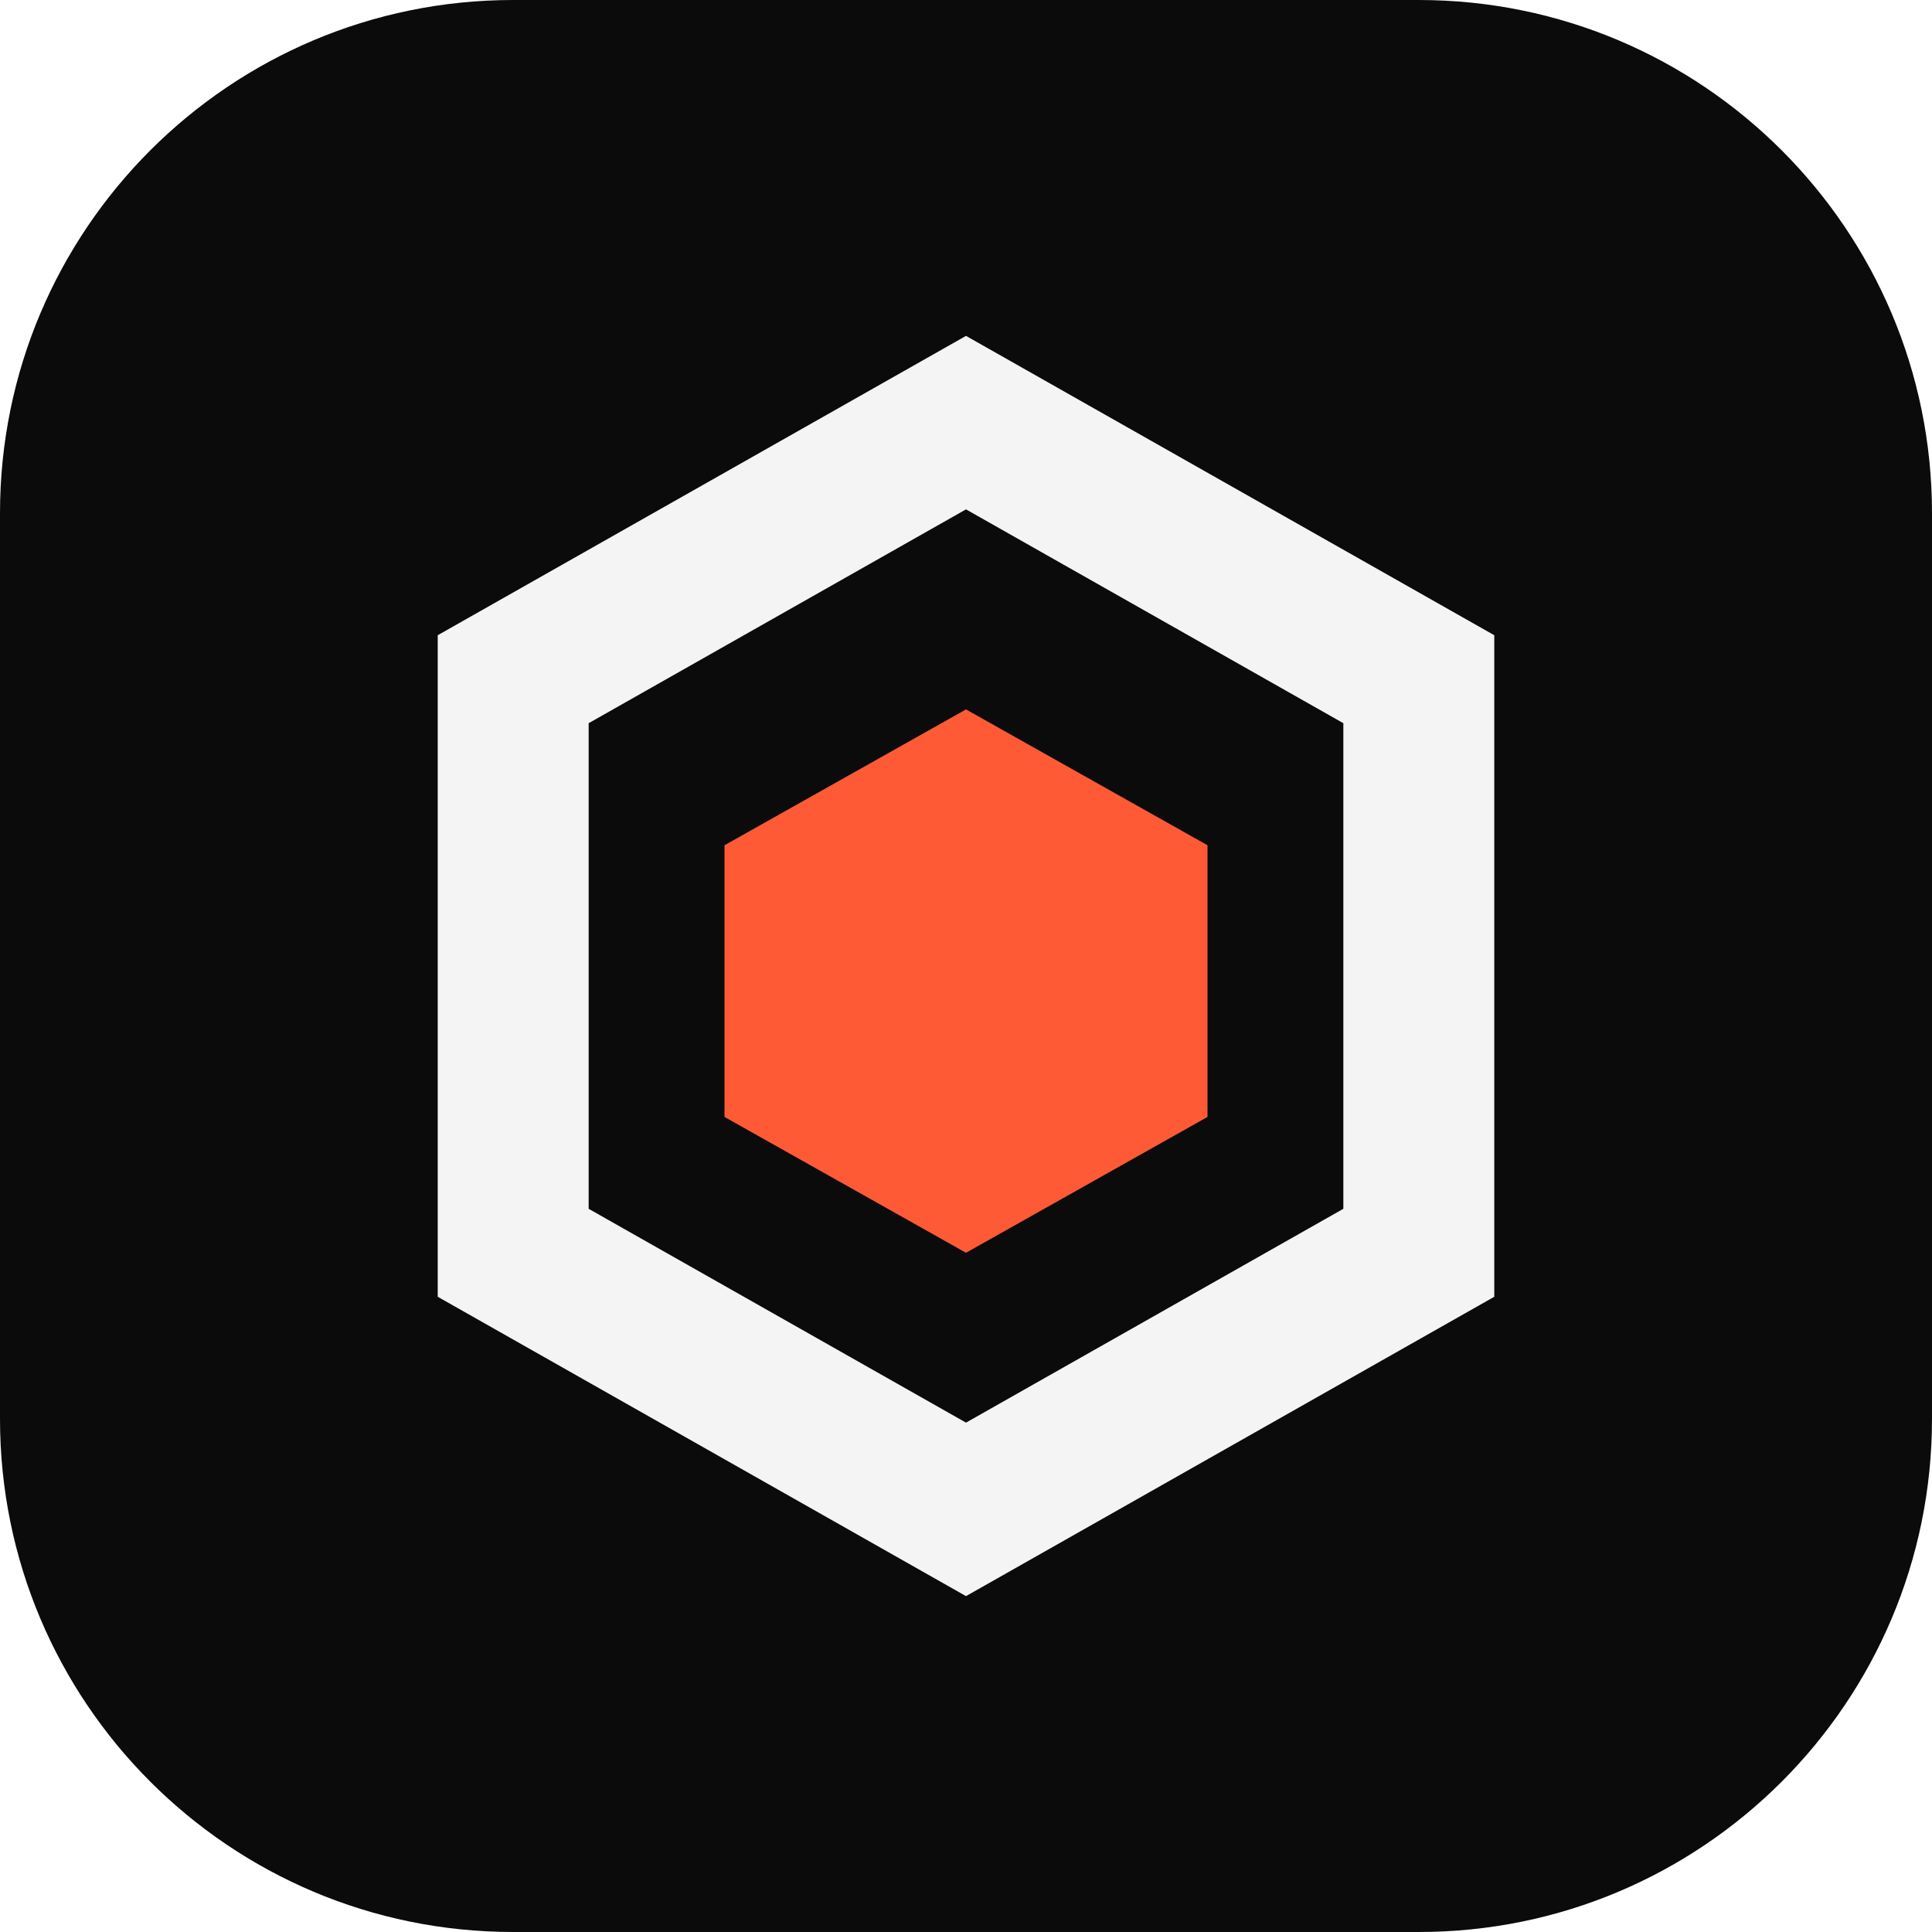
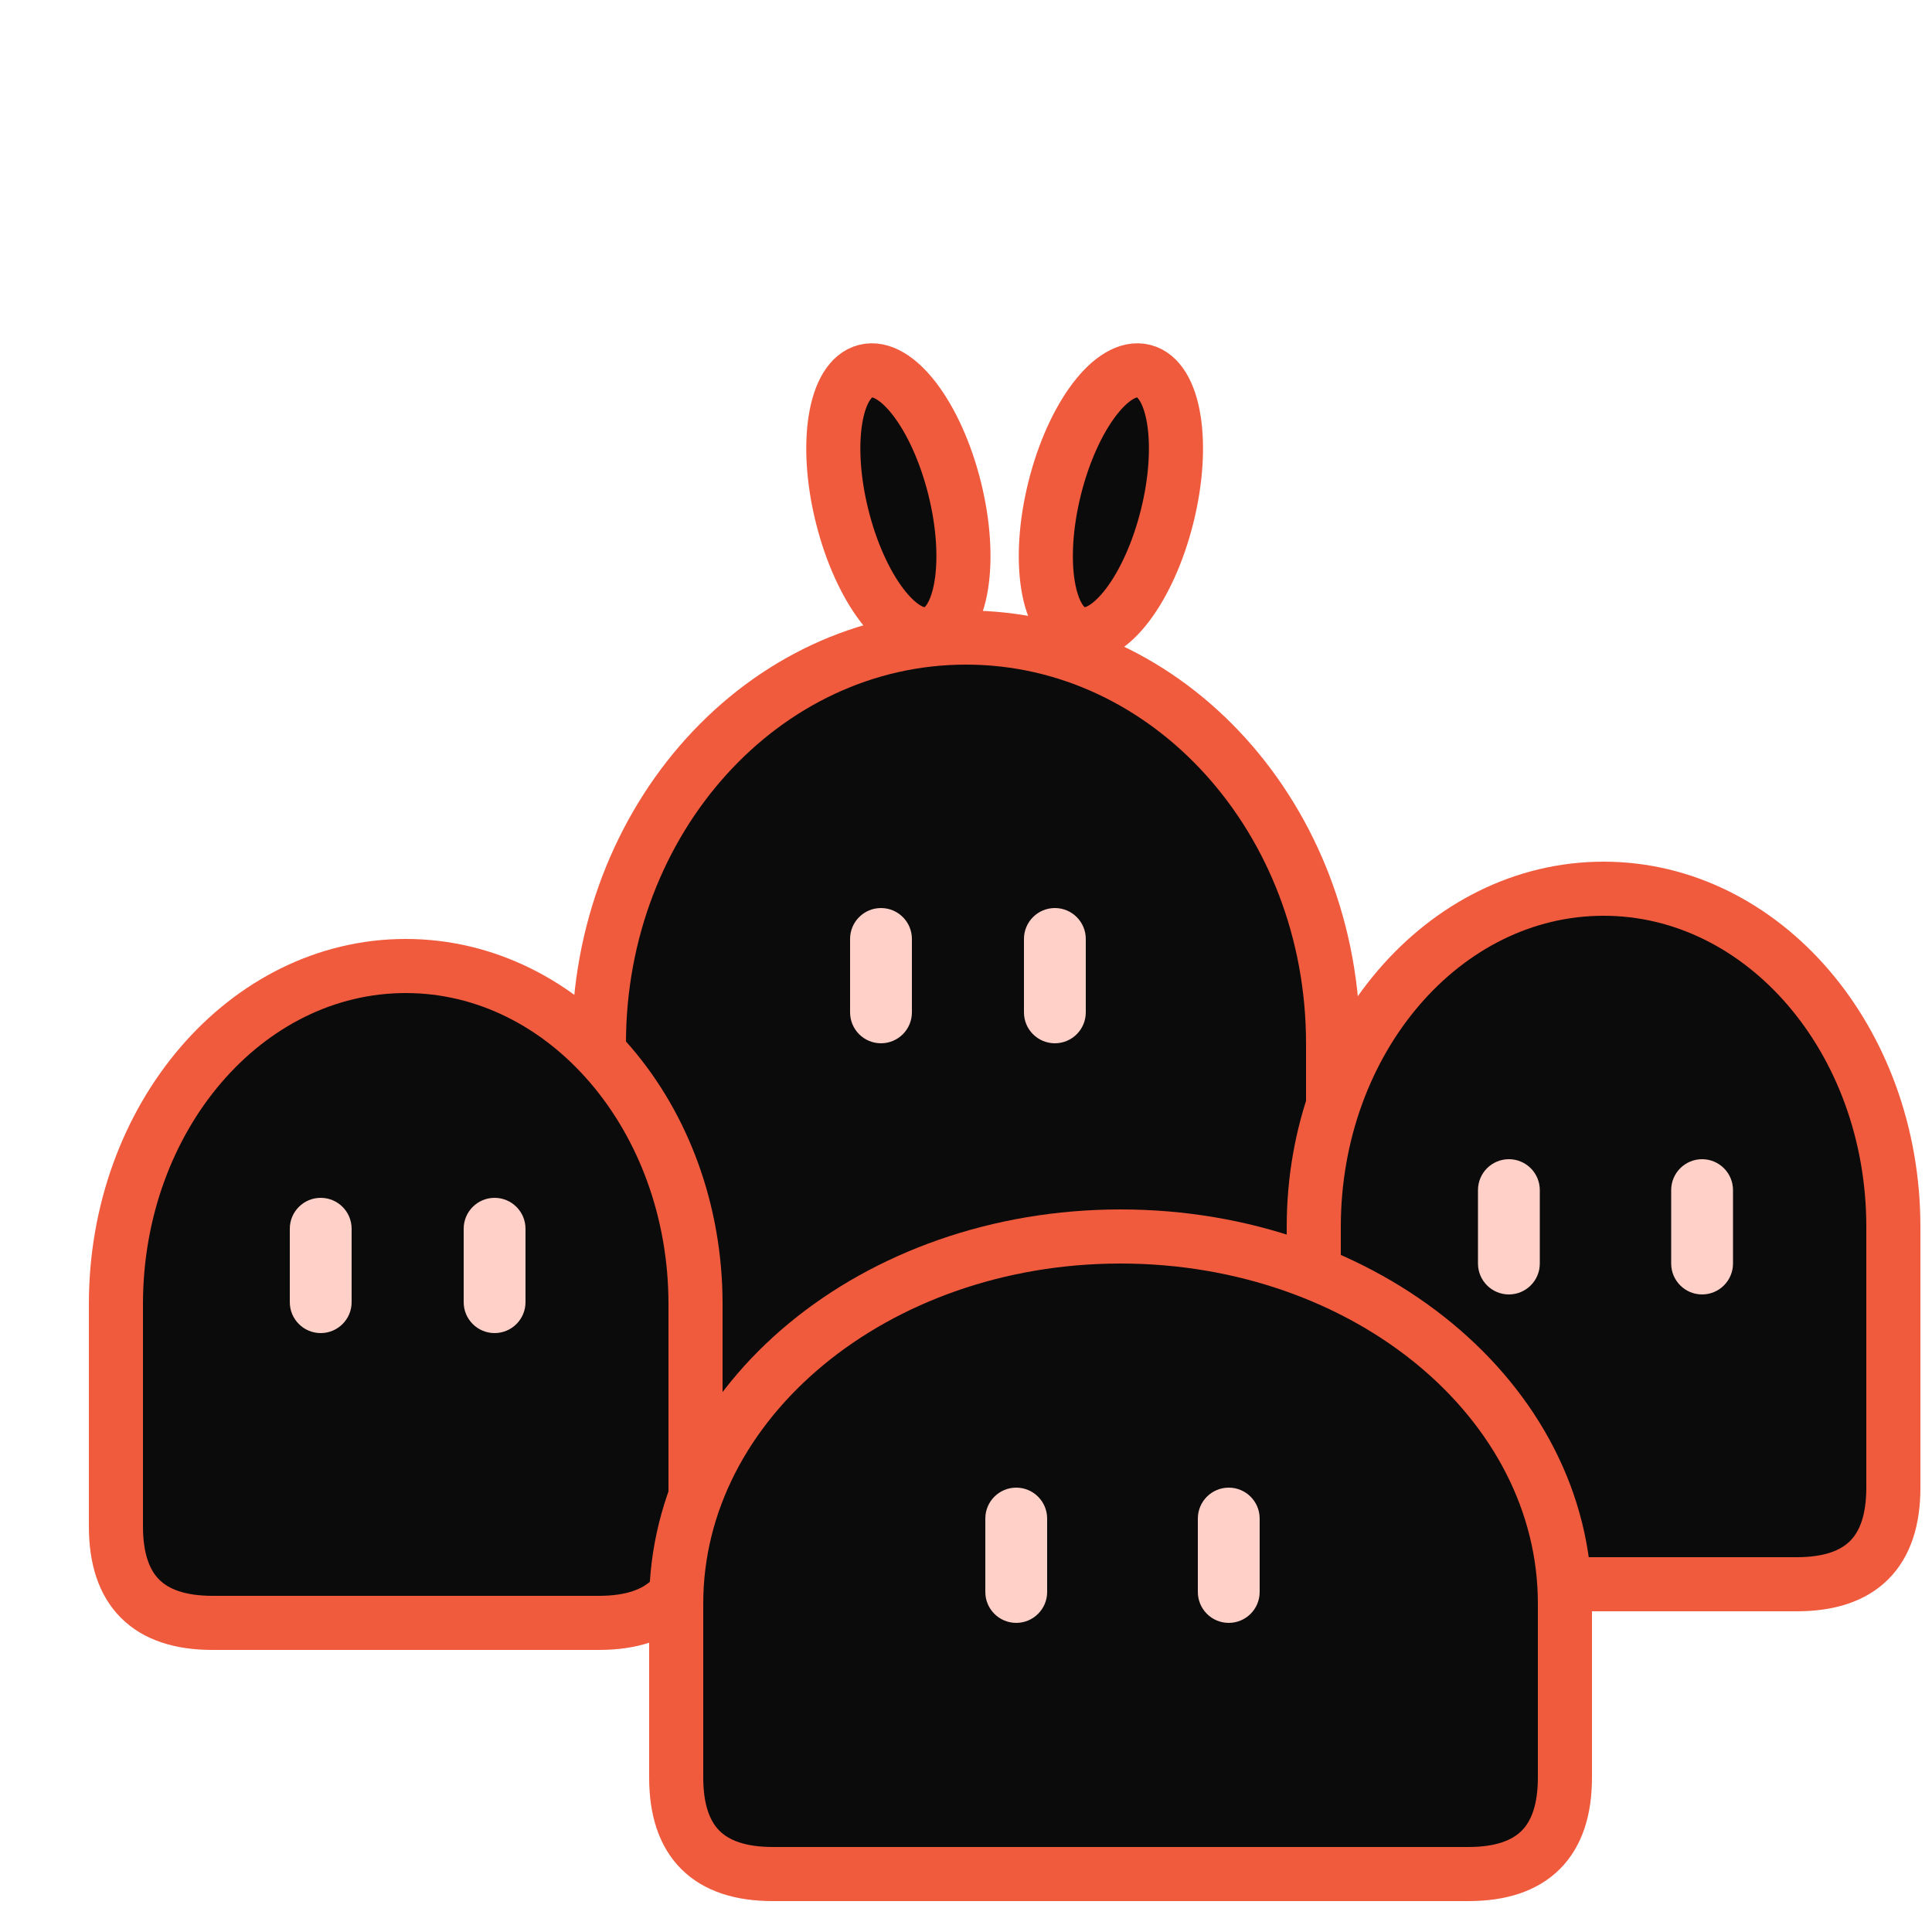
- <svg xmlns="http://www.w3.org/2000/svg" viewBox="0 0 64 64">
-   <rect width="64" height="64" rx="17" fill="#0b0b0c" />
-   <path d="M17 22.5 32 14l15 8.5v19L32 50l-15-8.5v-19Z" fill="none" stroke="#f4f4f5" stroke-width="5" />
-   <path d="m24 28 8-4.5 8 4.5v9l-8 4.5-8-4.5v-9Z" fill="#ff5a36" />
+ <svg xmlns="http://www.w3.org/2000/svg" viewBox="0 0 100 100" fill="none">
+   <g fill="#0b0b0c" stroke="#f05b3e" stroke-width="2.8" stroke-linejoin="round" stroke-linecap="round">
+     <ellipse cx="46.5" cy="26" rx="3" ry="7" transform="rotate(-14 46.5 26)" />
+     <ellipse cx="57.5" cy="26" rx="3" ry="7" transform="rotate(14 57.5 26)" />
+     <path d="M31 54A19 21 0 0 1 69 54V71Q69 76 64 76H36Q31 76 31 71Z" />
+     <path d="M6 67.5A15 17.5 0 0 1 36 67.5V79Q36 84 31 84H11Q6 84 6 79Z" />
+     <path d="M68 63.5A15 17.5 0 0 1 98 63.5V77Q98 82 93 82H73Q68 82 68 77Z" />
+     <path d="M35 83A23 19 0 0 1 81 83V92Q81 97 76 97H40Q35 97 35 92Z" />
+   </g>
+   <g fill="#ffd0c7">
+     <rect x="44" y="47" width="3.2" height="7" rx="1.6" />
+     <rect x="53" y="47" width="3.2" height="7" rx="1.6" />
+     <rect x="15" y="62" width="3.2" height="7" rx="1.6" />
+     <rect x="24" y="62" width="3.2" height="7" rx="1.6" />
+     <rect x="76.5" y="60" width="3.2" height="7" rx="1.6" />
+     <rect x="86.5" y="60" width="3.2" height="7" rx="1.6" />
+     <rect x="51" y="77" width="3.2" height="7" rx="1.6" />
+     <rect x="62" y="77" width="3.2" height="7" rx="1.6" />
+   </g>
</svg>
